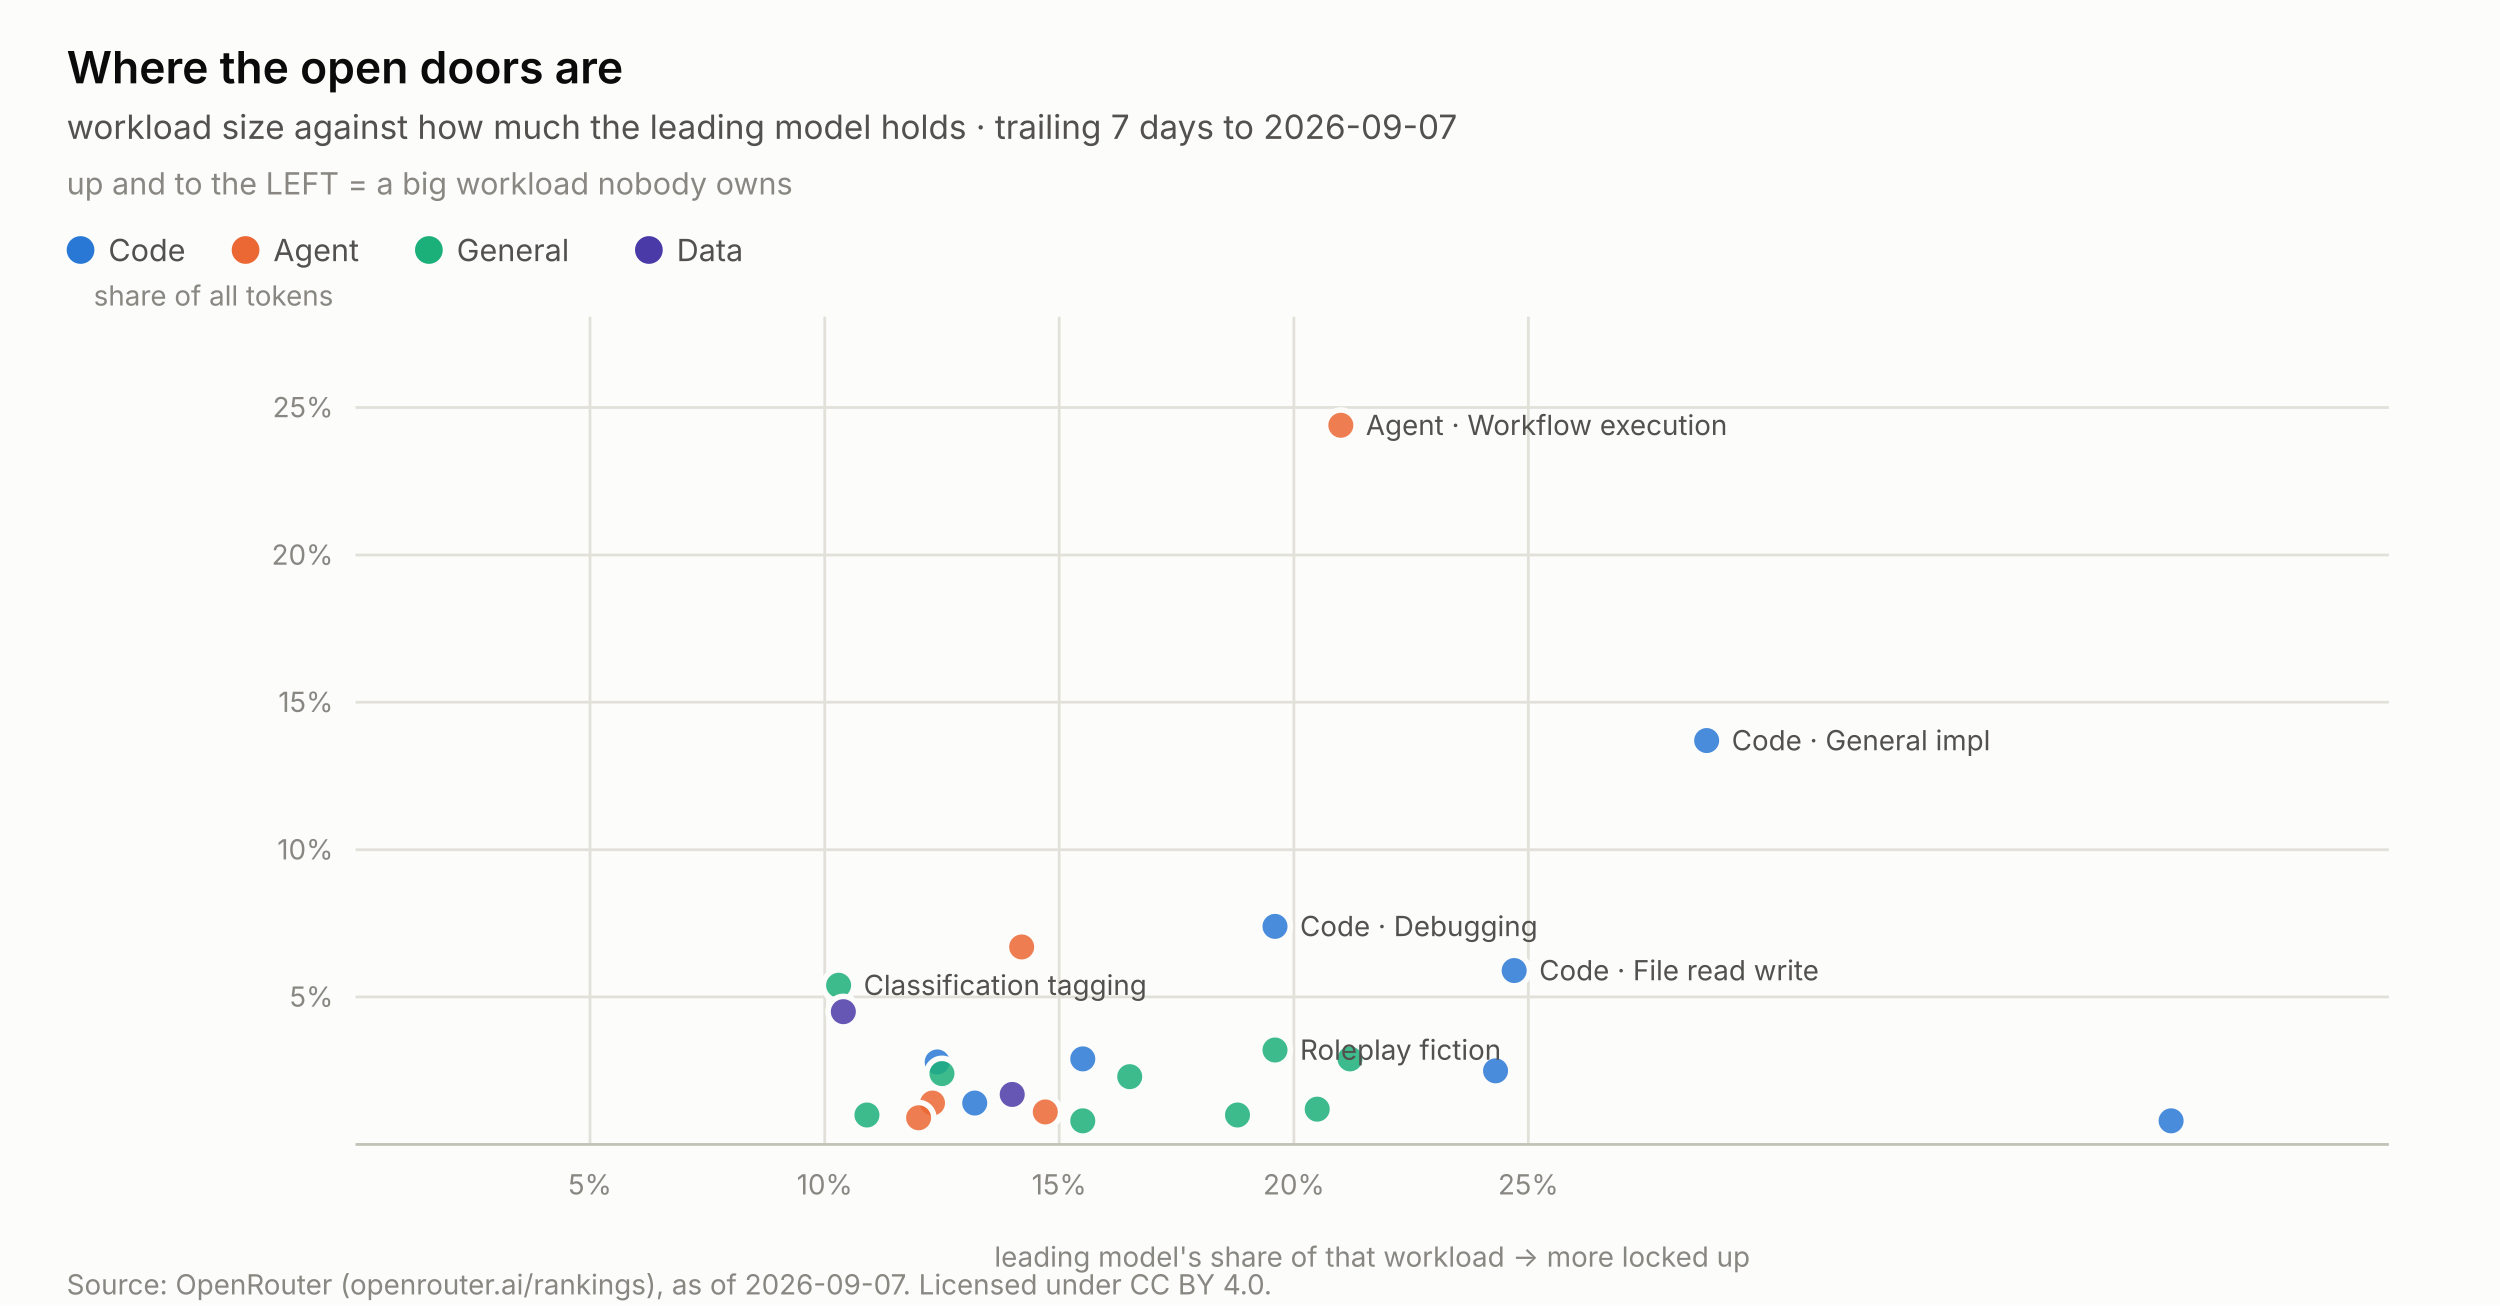
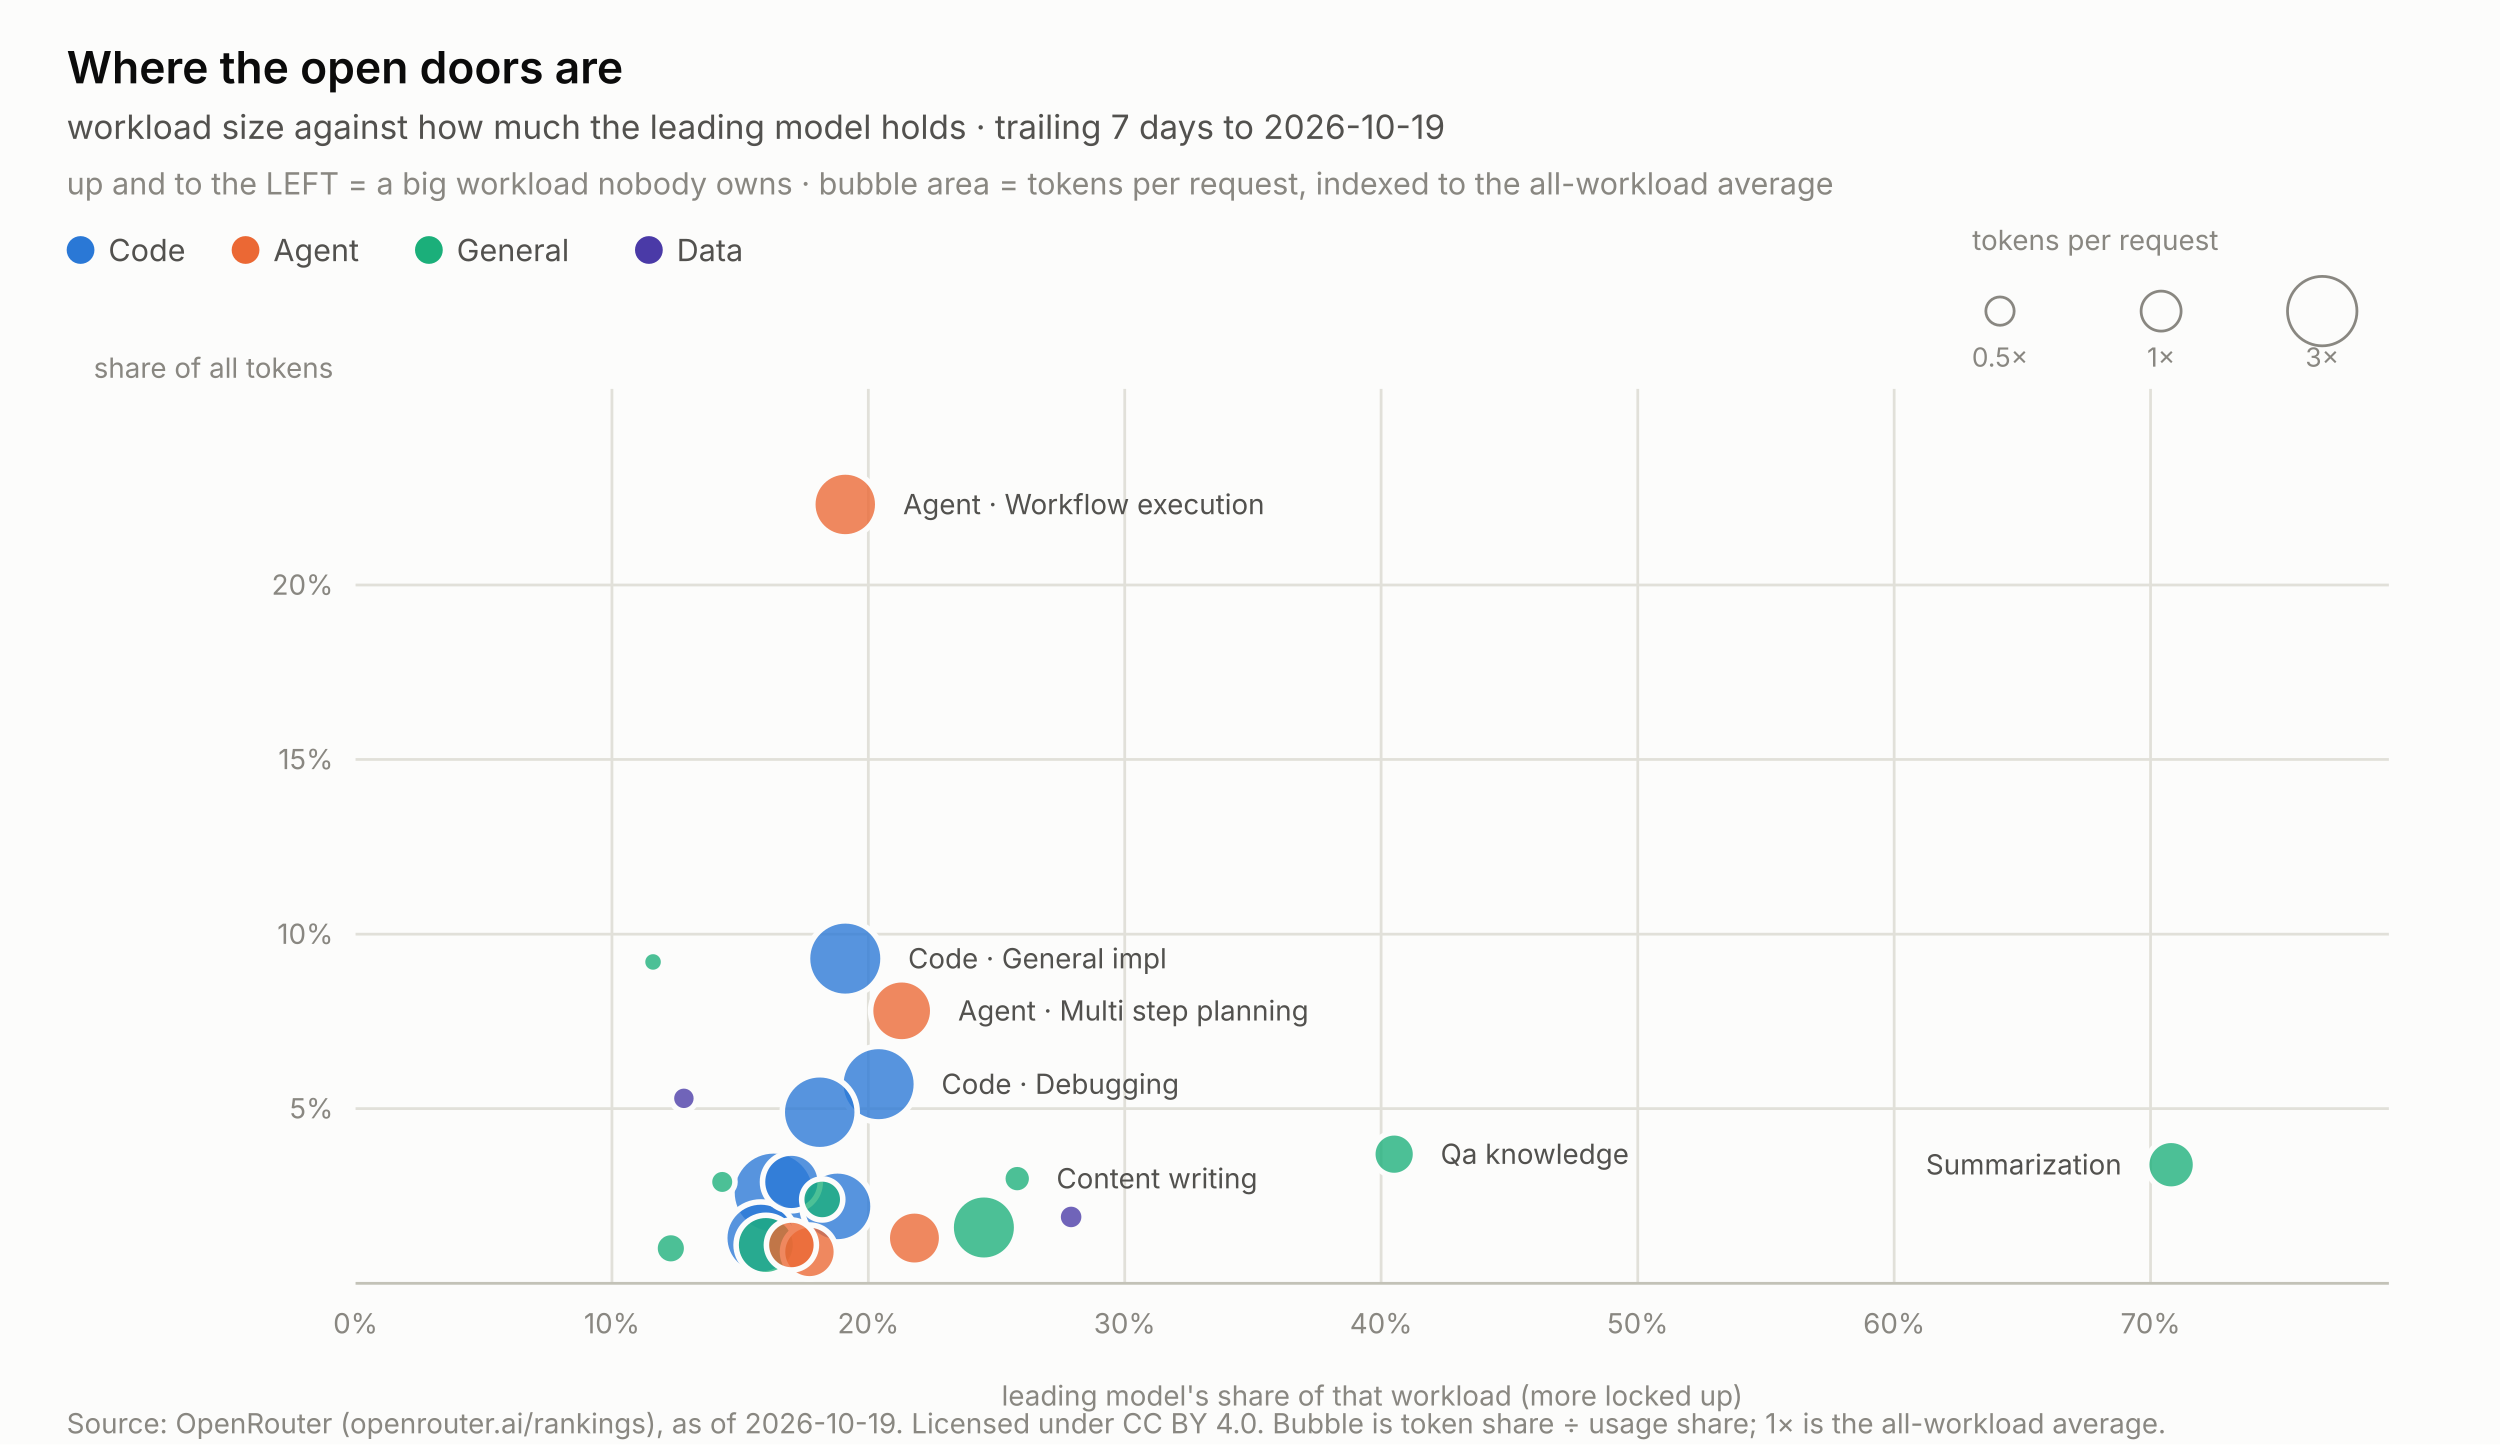
- <svg xmlns="http://www.w3.org/2000/svg" width="900.0" height="470.0" viewBox="0 0 900.0 470.0" role="img" aria-label="Where the open doors are">
-   <rect width="900.0" height="470.0" fill="#fcfcfb" />
+ <svg xmlns="http://www.w3.org/2000/svg" width="900.0" height="520.0" viewBox="0 0 900.0 520.0" role="img" aria-label="Where the open doors are">
+   <rect width="900.0" height="520.0" fill="#fcfcfb" />
  <text x="24.0" y="30.0" font-family="system-ui, -apple-system, &quot;Segoe UI&quot;, sans-serif" font-size="16" fill="#0b0b0b" text-anchor="start" font-weight="600" style="">Where the open doors are</text>
-   <text x="24.0" y="50.0" font-family="system-ui, -apple-system, &quot;Segoe UI&quot;, sans-serif" font-size="12" fill="#52514e" text-anchor="start" font-weight="normal" style="">workload size against how much the leading model holds · trailing 7 days to 2026-09-07</text>
-   <text x="24.0" y="70.0" font-family="system-ui, -apple-system, &quot;Segoe UI&quot;, sans-serif" font-size="11" fill="#898781" text-anchor="start" font-weight="normal" style="">up and to the LEFT = a big workload nobody owns</text>
+   <text x="24.0" y="50.0" font-family="system-ui, -apple-system, &quot;Segoe UI&quot;, sans-serif" font-size="12" fill="#52514e" text-anchor="start" font-weight="normal" style="">workload size against how much the leading model holds · trailing 7 days to 2026-10-19</text>
+   <text x="24.0" y="70.0" font-family="system-ui, -apple-system, &quot;Segoe UI&quot;, sans-serif" font-size="11" fill="#898781" text-anchor="start" font-weight="normal" style="">up and to the LEFT = a big workload nobody owns · bubble area = tokens per request, indexed to the all-workload average</text>
  <circle cx="29.0" cy="90" r="5" fill="#2a78d6" />
  <text x="39.0" y="94.0" font-family="system-ui, -apple-system, &quot;Segoe UI&quot;, sans-serif" font-size="11" fill="#52514e" text-anchor="start" font-weight="normal" style="">Code</text>
  <circle cx="88.4" cy="90" r="5" fill="#eb6834" />
  <text x="98.4" y="94.0" font-family="system-ui, -apple-system, &quot;Segoe UI&quot;, sans-serif" font-size="11" fill="#52514e" text-anchor="start" font-weight="normal" style="">Agent</text>
  <circle cx="154.4" cy="90" r="5" fill="#1baf7a" />
  <text x="164.4" y="94.0" font-family="system-ui, -apple-system, &quot;Segoe UI&quot;, sans-serif" font-size="11" fill="#52514e" text-anchor="start" font-weight="normal" style="">General</text>
  <circle cx="233.6" cy="90" r="5" fill="#4a3aa7" />
  <text x="243.6" y="94.0" font-family="system-ui, -apple-system, &quot;Segoe UI&quot;, sans-serif" font-size="11" fill="#52514e" text-anchor="start" font-weight="normal" style="">Data</text>
-   <line x1="212.4" y1="114.0" x2="212.4" y2="412.0" stroke="#e1e0d9" stroke-width="1" />
-   <text x="212.4" y="430.0" font-family="system-ui, -apple-system, &quot;Segoe UI&quot;, sans-serif" font-size="10" fill="#898781" text-anchor="middle" font-weight="normal" style="font-variant-numeric: tabular-nums;">5%</text>
-   <line x1="296.9" y1="114.0" x2="296.9" y2="412.0" stroke="#e1e0d9" stroke-width="1" />
-   <text x="296.9" y="430.0" font-family="system-ui, -apple-system, &quot;Segoe UI&quot;, sans-serif" font-size="10" fill="#898781" text-anchor="middle" font-weight="normal" style="font-variant-numeric: tabular-nums;">10%</text>
-   <line x1="381.3" y1="114.0" x2="381.3" y2="412.0" stroke="#e1e0d9" stroke-width="1" />
-   <text x="381.3" y="430.0" font-family="system-ui, -apple-system, &quot;Segoe UI&quot;, sans-serif" font-size="10" fill="#898781" text-anchor="middle" font-weight="normal" style="font-variant-numeric: tabular-nums;">15%</text>
-   <line x1="465.8" y1="114.0" x2="465.8" y2="412.0" stroke="#e1e0d9" stroke-width="1" />
-   <text x="465.8" y="430.0" font-family="system-ui, -apple-system, &quot;Segoe UI&quot;, sans-serif" font-size="10" fill="#898781" text-anchor="middle" font-weight="normal" style="font-variant-numeric: tabular-nums;">20%</text>
-   <line x1="550.2" y1="114.0" x2="550.2" y2="412.0" stroke="#e1e0d9" stroke-width="1" />
-   <text x="550.2" y="430.0" font-family="system-ui, -apple-system, &quot;Segoe UI&quot;, sans-serif" font-size="10" fill="#898781" text-anchor="middle" font-weight="normal" style="font-variant-numeric: tabular-nums;">25%</text>
-   <line x1="128.0" y1="358.9" x2="860.0" y2="358.9" stroke="#e1e0d9" stroke-width="1" />
-   <text x="120.0" y="362.4" font-family="system-ui, -apple-system, &quot;Segoe UI&quot;, sans-serif" font-size="10" fill="#898781" text-anchor="end" font-weight="normal" style="font-variant-numeric: tabular-nums;">5%</text>
-   <line x1="128.0" y1="305.9" x2="860.0" y2="305.9" stroke="#e1e0d9" stroke-width="1" />
-   <text x="120.0" y="309.4" font-family="system-ui, -apple-system, &quot;Segoe UI&quot;, sans-serif" font-size="10" fill="#898781" text-anchor="end" font-weight="normal" style="font-variant-numeric: tabular-nums;">10%</text>
-   <line x1="128.0" y1="252.8" x2="860.0" y2="252.8" stroke="#e1e0d9" stroke-width="1" />
-   <text x="120.0" y="256.3" font-family="system-ui, -apple-system, &quot;Segoe UI&quot;, sans-serif" font-size="10" fill="#898781" text-anchor="end" font-weight="normal" style="font-variant-numeric: tabular-nums;">15%</text>
-   <line x1="128.0" y1="199.8" x2="860.0" y2="199.8" stroke="#e1e0d9" stroke-width="1" />
-   <text x="120.0" y="203.3" font-family="system-ui, -apple-system, &quot;Segoe UI&quot;, sans-serif" font-size="10" fill="#898781" text-anchor="end" font-weight="normal" style="font-variant-numeric: tabular-nums;">20%</text>
-   <line x1="128.0" y1="146.7" x2="860.0" y2="146.7" stroke="#e1e0d9" stroke-width="1" />
-   <text x="120.0" y="150.2" font-family="system-ui, -apple-system, &quot;Segoe UI&quot;, sans-serif" font-size="10" fill="#898781" text-anchor="end" font-weight="normal" style="font-variant-numeric: tabular-nums;">25%</text>
-   <text x="120.0" y="110.0" font-family="system-ui, -apple-system, &quot;Segoe UI&quot;, sans-serif" font-size="10" fill="#898781" text-anchor="end" font-weight="normal" style="">share of all tokens</text>
-   <text x="494.0" y="456.0" font-family="system-ui, -apple-system, &quot;Segoe UI&quot;, sans-serif" font-size="10" fill="#898781" text-anchor="middle" font-weight="normal" style="">leading model's share of that workload →  more locked up</text>
-   <line x1="128.0" y1="412.0" x2="860.0" y2="412.0" stroke="#c3c2b7" stroke-width="1" />
-   <circle cx="482.7" cy="153.1" r="5.5" fill="#eb6834" fill-opacity="0.85" stroke="#fcfcfb" stroke-width="2" />
-   <circle cx="614.4" cy="266.6" r="5.5" fill="#2a78d6" fill-opacity="0.85" stroke="#fcfcfb" stroke-width="2" />
-   <circle cx="459.0" cy="333.5" r="5.5" fill="#2a78d6" fill-opacity="0.85" stroke="#fcfcfb" stroke-width="2" />
-   <circle cx="367.8" cy="340.9" r="5.5" fill="#eb6834" fill-opacity="0.85" stroke="#fcfcfb" stroke-width="2" />
-   <circle cx="545.1" cy="349.4" r="5.5" fill="#2a78d6" fill-opacity="0.85" stroke="#fcfcfb" stroke-width="2" />
-   <circle cx="301.9" cy="354.7" r="5.5" fill="#1baf7a" fill-opacity="0.85" stroke="#fcfcfb" stroke-width="2" />
-   <circle cx="303.6" cy="364.2" r="5.5" fill="#4a3aa7" fill-opacity="0.85" stroke="#fcfcfb" stroke-width="2" />
-   <circle cx="459.0" cy="378.0" r="5.5" fill="#1baf7a" fill-opacity="0.85" stroke="#fcfcfb" stroke-width="2" />
-   <circle cx="389.8" cy="381.2" r="5.5" fill="#2a78d6" fill-opacity="0.85" stroke="#fcfcfb" stroke-width="2" />
-   <circle cx="486.0" cy="381.2" r="5.5" fill="#1baf7a" fill-opacity="0.85" stroke="#fcfcfb" stroke-width="2" />
-   <circle cx="337.4" cy="382.3" r="5.5" fill="#2a78d6" fill-opacity="0.85" stroke="#fcfcfb" stroke-width="2" />
-   <circle cx="538.4" cy="385.5" r="5.5" fill="#2a78d6" fill-opacity="0.85" stroke="#fcfcfb" stroke-width="2" />
-   <circle cx="339.1" cy="386.5" r="5.5" fill="#1baf7a" fill-opacity="0.85" stroke="#fcfcfb" stroke-width="2" />
-   <circle cx="406.7" cy="387.6" r="5.5" fill="#1baf7a" fill-opacity="0.85" stroke="#fcfcfb" stroke-width="2" />
-   <circle cx="364.4" cy="394.0" r="5.5" fill="#4a3aa7" fill-opacity="0.85" stroke="#fcfcfb" stroke-width="2" />
-   <circle cx="335.7" cy="397.1" r="5.5" fill="#eb6834" fill-opacity="0.85" stroke="#fcfcfb" stroke-width="2" />
-   <circle cx="350.9" cy="397.1" r="5.5" fill="#2a78d6" fill-opacity="0.85" stroke="#fcfcfb" stroke-width="2" />
-   <circle cx="474.2" cy="399.3" r="5.5" fill="#1baf7a" fill-opacity="0.85" stroke="#fcfcfb" stroke-width="2" />
-   <circle cx="376.3" cy="400.3" r="5.5" fill="#eb6834" fill-opacity="0.85" stroke="#fcfcfb" stroke-width="2" />
-   <circle cx="312.1" cy="401.4" r="5.5" fill="#1baf7a" fill-opacity="0.85" stroke="#fcfcfb" stroke-width="2" />
-   <circle cx="445.5" cy="401.4" r="5.5" fill="#1baf7a" fill-opacity="0.85" stroke="#fcfcfb" stroke-width="2" />
-   <circle cx="330.7" cy="402.4" r="5.5" fill="#eb6834" fill-opacity="0.85" stroke="#fcfcfb" stroke-width="2" />
-   <circle cx="781.6" cy="403.5" r="5.5" fill="#2a78d6" fill-opacity="0.85" stroke="#fcfcfb" stroke-width="2" />
-   <circle cx="389.8" cy="403.5" r="5.5" fill="#1baf7a" fill-opacity="0.85" stroke="#fcfcfb" stroke-width="2" />
-   <text x="491.7" y="156.6" font-family="system-ui, -apple-system, &quot;Segoe UI&quot;, sans-serif" font-size="10" fill="#52514e" text-anchor="start" font-weight="normal" style="">Agent · Workflow execution</text>
-   <text x="623.4" y="270.1" font-family="system-ui, -apple-system, &quot;Segoe UI&quot;, sans-serif" font-size="10" fill="#52514e" text-anchor="start" font-weight="normal" style="">Code · General impl</text>
-   <text x="468.0" y="337.0" font-family="system-ui, -apple-system, &quot;Segoe UI&quot;, sans-serif" font-size="10" fill="#52514e" text-anchor="start" font-weight="normal" style="">Code · Debugging</text>
-   <text x="554.1" y="352.9" font-family="system-ui, -apple-system, &quot;Segoe UI&quot;, sans-serif" font-size="10" fill="#52514e" text-anchor="start" font-weight="normal" style="">Code · File read write</text>
-   <text x="310.9" y="358.2" font-family="system-ui, -apple-system, &quot;Segoe UI&quot;, sans-serif" font-size="10" fill="#52514e" text-anchor="start" font-weight="normal" style="">Classification tagging</text>
-   <text x="468.0" y="381.5" font-family="system-ui, -apple-system, &quot;Segoe UI&quot;, sans-serif" font-size="10" fill="#52514e" text-anchor="start" font-weight="normal" style="">Roleplay fiction</text>
-   <text x="24.0" y="466.0" font-family="system-ui, -apple-system, &quot;Segoe UI&quot;, sans-serif" font-size="10" fill="#898781" text-anchor="start" font-weight="normal" style="">Source: OpenRouter (openrouter.ai/rankings), as of 2026-09-07. Licensed under CC BY 4.0.</text>
+   <text x="710.0" y="90.0" font-family="system-ui, -apple-system, &quot;Segoe UI&quot;, sans-serif" font-size="10" fill="#898781" text-anchor="start" font-weight="normal" style="">tokens per request</text>
+   <circle cx="720.0" cy="112" r="5.1" fill="none" stroke="#898781" stroke-width="1" />
+   <text x="720.0" y="132.0" font-family="system-ui, -apple-system, &quot;Segoe UI&quot;, sans-serif" font-size="9.5" fill="#898781" text-anchor="middle" font-weight="normal" style="">0.5×</text>
+   <circle cx="778.0" cy="112" r="7.2" fill="none" stroke="#898781" stroke-width="1" />
+   <text x="778.0" y="132.0" font-family="system-ui, -apple-system, &quot;Segoe UI&quot;, sans-serif" font-size="9.5" fill="#898781" text-anchor="middle" font-weight="normal" style="">1×</text>
+   <circle cx="836.0" cy="112" r="12.5" fill="none" stroke="#898781" stroke-width="1" />
+   <text x="836.0" y="132.0" font-family="system-ui, -apple-system, &quot;Segoe UI&quot;, sans-serif" font-size="9.5" fill="#898781" text-anchor="middle" font-weight="normal" style="">3×</text>
+   <text x="128.0" y="480.0" font-family="system-ui, -apple-system, &quot;Segoe UI&quot;, sans-serif" font-size="10" fill="#898781" text-anchor="middle" font-weight="normal" style="font-variant-numeric: tabular-nums;">0%</text>
+   <line x1="220.3" y1="140.0" x2="220.3" y2="462.0" stroke="#e1e0d9" stroke-width="1" />
+   <text x="220.3" y="480.0" font-family="system-ui, -apple-system, &quot;Segoe UI&quot;, sans-serif" font-size="10" fill="#898781" text-anchor="middle" font-weight="normal" style="font-variant-numeric: tabular-nums;">10%</text>
+   <line x1="312.6" y1="140.0" x2="312.6" y2="462.0" stroke="#e1e0d9" stroke-width="1" />
+   <text x="312.6" y="480.0" font-family="system-ui, -apple-system, &quot;Segoe UI&quot;, sans-serif" font-size="10" fill="#898781" text-anchor="middle" font-weight="normal" style="font-variant-numeric: tabular-nums;">20%</text>
+   <line x1="404.9" y1="140.0" x2="404.9" y2="462.0" stroke="#e1e0d9" stroke-width="1" />
+   <text x="404.9" y="480.0" font-family="system-ui, -apple-system, &quot;Segoe UI&quot;, sans-serif" font-size="10" fill="#898781" text-anchor="middle" font-weight="normal" style="font-variant-numeric: tabular-nums;">30%</text>
+   <line x1="497.2" y1="140.0" x2="497.2" y2="462.0" stroke="#e1e0d9" stroke-width="1" />
+   <text x="497.2" y="480.0" font-family="system-ui, -apple-system, &quot;Segoe UI&quot;, sans-serif" font-size="10" fill="#898781" text-anchor="middle" font-weight="normal" style="font-variant-numeric: tabular-nums;">40%</text>
+   <line x1="589.6" y1="140.0" x2="589.6" y2="462.0" stroke="#e1e0d9" stroke-width="1" />
+   <text x="589.6" y="480.0" font-family="system-ui, -apple-system, &quot;Segoe UI&quot;, sans-serif" font-size="10" fill="#898781" text-anchor="middle" font-weight="normal" style="font-variant-numeric: tabular-nums;">50%</text>
+   <line x1="681.9" y1="140.0" x2="681.9" y2="462.0" stroke="#e1e0d9" stroke-width="1" />
+   <text x="681.9" y="480.0" font-family="system-ui, -apple-system, &quot;Segoe UI&quot;, sans-serif" font-size="10" fill="#898781" text-anchor="middle" font-weight="normal" style="font-variant-numeric: tabular-nums;">60%</text>
+   <line x1="774.2" y1="140.0" x2="774.2" y2="462.0" stroke="#e1e0d9" stroke-width="1" />
+   <text x="774.2" y="480.0" font-family="system-ui, -apple-system, &quot;Segoe UI&quot;, sans-serif" font-size="10" fill="#898781" text-anchor="middle" font-weight="normal" style="font-variant-numeric: tabular-nums;">70%</text>
+   <line x1="128.0" y1="399.1" x2="860.0" y2="399.1" stroke="#e1e0d9" stroke-width="1" />
+   <text x="120.0" y="402.6" font-family="system-ui, -apple-system, &quot;Segoe UI&quot;, sans-serif" font-size="10" fill="#898781" text-anchor="end" font-weight="normal" style="font-variant-numeric: tabular-nums;">5%</text>
+   <line x1="128.0" y1="336.3" x2="860.0" y2="336.3" stroke="#e1e0d9" stroke-width="1" />
+   <text x="120.0" y="339.8" font-family="system-ui, -apple-system, &quot;Segoe UI&quot;, sans-serif" font-size="10" fill="#898781" text-anchor="end" font-weight="normal" style="font-variant-numeric: tabular-nums;">10%</text>
+   <line x1="128.0" y1="273.4" x2="860.0" y2="273.4" stroke="#e1e0d9" stroke-width="1" />
+   <text x="120.0" y="276.9" font-family="system-ui, -apple-system, &quot;Segoe UI&quot;, sans-serif" font-size="10" fill="#898781" text-anchor="end" font-weight="normal" style="font-variant-numeric: tabular-nums;">15%</text>
+   <line x1="128.0" y1="210.6" x2="860.0" y2="210.6" stroke="#e1e0d9" stroke-width="1" />
+   <text x="120.0" y="214.1" font-family="system-ui, -apple-system, &quot;Segoe UI&quot;, sans-serif" font-size="10" fill="#898781" text-anchor="end" font-weight="normal" style="font-variant-numeric: tabular-nums;">20%</text>
+   <text x="120.0" y="136.0" font-family="system-ui, -apple-system, &quot;Segoe UI&quot;, sans-serif" font-size="10" fill="#898781" text-anchor="end" font-weight="normal" style="">share of all tokens</text>
+   <text x="494.0" y="506.0" font-family="system-ui, -apple-system, &quot;Segoe UI&quot;, sans-serif" font-size="10" fill="#898781" text-anchor="middle" font-weight="normal" style="">leading model's share of that workload (more locked up)</text>
+   <line x1="128.0" y1="462.0" x2="860.0" y2="462.0" stroke="#c3c2b7" stroke-width="1" />
+   <circle cx="278.5" cy="429.3" r="15.0" fill="#2a78d6" fill-opacity="0.78" stroke="#fcfcfb" stroke-width="2" />
+   <circle cx="304.3" cy="345.1" r="13.6" fill="#2a78d6" fill-opacity="0.78" stroke="#fcfcfb" stroke-width="2" />
+   <circle cx="316.3" cy="390.3" r="13.6" fill="#2a78d6" fill-opacity="0.78" stroke="#fcfcfb" stroke-width="2" />
+   <circle cx="295.1" cy="400.4" r="13.5" fill="#2a78d6" fill-opacity="0.78" stroke="#fcfcfb" stroke-width="2" />
+   <circle cx="273.9" cy="445.7" r="13.0" fill="#2a78d6" fill-opacity="0.78" stroke="#fcfcfb" stroke-width="2" />
+   <circle cx="301.5" cy="434.3" r="12.8" fill="#2a78d6" fill-opacity="0.78" stroke="#fcfcfb" stroke-width="2" />
+   <circle cx="354.2" cy="441.9" r="11.8" fill="#1baf7a" fill-opacity="0.78" stroke="#fcfcfb" stroke-width="2" />
+   <circle cx="304.3" cy="181.6" r="11.7" fill="#eb6834" fill-opacity="0.78" stroke="#fcfcfb" stroke-width="2" />
+   <circle cx="324.6" cy="363.9" r="11.2" fill="#eb6834" fill-opacity="0.78" stroke="#fcfcfb" stroke-width="2" />
+   <circle cx="275.7" cy="448.2" r="10.7" fill="#1baf7a" fill-opacity="0.78" stroke="#fcfcfb" stroke-width="2" />
+   <circle cx="284.9" cy="425.5" r="10.4" fill="#2a78d6" fill-opacity="0.78" stroke="#fcfcfb" stroke-width="2" />
+   <circle cx="329.2" cy="445.7" r="9.8" fill="#eb6834" fill-opacity="0.78" stroke="#fcfcfb" stroke-width="2" />
+   <circle cx="291.4" cy="450.7" r="9.7" fill="#eb6834" fill-opacity="0.78" stroke="#fcfcfb" stroke-width="2" />
+   <circle cx="284.9" cy="448.2" r="9.0" fill="#eb6834" fill-opacity="0.78" stroke="#fcfcfb" stroke-width="2" />
+   <circle cx="781.6" cy="419.3" r="8.8" fill="#1baf7a" fill-opacity="0.78" stroke="#fcfcfb" stroke-width="2" />
+   <circle cx="501.9" cy="415.5" r="7.7" fill="#1baf7a" fill-opacity="0.78" stroke="#fcfcfb" stroke-width="2" />
+   <circle cx="296.0" cy="431.8" r="7.4" fill="#1baf7a" fill-opacity="0.78" stroke="#fcfcfb" stroke-width="2" />
+   <circle cx="241.5" cy="449.4" r="5.7" fill="#1baf7a" fill-opacity="0.78" stroke="#fcfcfb" stroke-width="2" />
+   <circle cx="366.2" cy="424.3" r="5.2" fill="#1baf7a" fill-opacity="0.78" stroke="#fcfcfb" stroke-width="2" />
+   <circle cx="385.6" cy="438.1" r="4.7" fill="#4a3aa7" fill-opacity="0.78" stroke="#fcfcfb" stroke-width="2" />
+   <circle cx="260.0" cy="425.5" r="4.6" fill="#1baf7a" fill-opacity="0.78" stroke="#fcfcfb" stroke-width="2" />
+   <circle cx="246.2" cy="395.4" r="4.5" fill="#4a3aa7" fill-opacity="0.78" stroke="#fcfcfb" stroke-width="2" />
+   <circle cx="235.1" cy="346.3" r="3.8" fill="#1baf7a" fill-opacity="0.78" stroke="#fcfcfb" stroke-width="2" />
+   <text x="325.1" y="185.1" font-family="system-ui, -apple-system, &quot;Segoe UI&quot;, sans-serif" font-size="10" fill="#52514e" text-anchor="start" font-weight="normal" style="">Agent · Workflow execution</text>
+   <text x="326.9" y="348.6" font-family="system-ui, -apple-system, &quot;Segoe UI&quot;, sans-serif" font-size="10" fill="#52514e" text-anchor="start" font-weight="normal" style="">Code · General impl</text>
+   <text x="344.9" y="367.4" font-family="system-ui, -apple-system, &quot;Segoe UI&quot;, sans-serif" font-size="10" fill="#52514e" text-anchor="start" font-weight="normal" style="">Agent · Multi step planning</text>
+   <text x="338.9" y="393.8" font-family="system-ui, -apple-system, &quot;Segoe UI&quot;, sans-serif" font-size="10" fill="#52514e" text-anchor="start" font-weight="normal" style="">Code · Debugging</text>
+   <text x="518.6" y="419.0" font-family="system-ui, -apple-system, &quot;Segoe UI&quot;, sans-serif" font-size="10" fill="#52514e" text-anchor="start" font-weight="normal" style="">Qa knowledge</text>
+   <text x="763.8" y="422.8" font-family="system-ui, -apple-system, &quot;Segoe UI&quot;, sans-serif" font-size="10" fill="#52514e" text-anchor="end" font-weight="normal" style="">Summarization</text>
+   <text x="380.3" y="427.8" font-family="system-ui, -apple-system, &quot;Segoe UI&quot;, sans-serif" font-size="10" fill="#52514e" text-anchor="start" font-weight="normal" style="">Content writing</text>
+   <text x="24.0" y="516.0" font-family="system-ui, -apple-system, &quot;Segoe UI&quot;, sans-serif" font-size="10" fill="#898781" text-anchor="start" font-weight="normal" style="">Source: OpenRouter (openrouter.ai/rankings), as of 2026-10-19. Licensed under CC BY 4.0. Bubble is token share ÷ usage share; 1× is the all-workload average.</text>
</svg>
